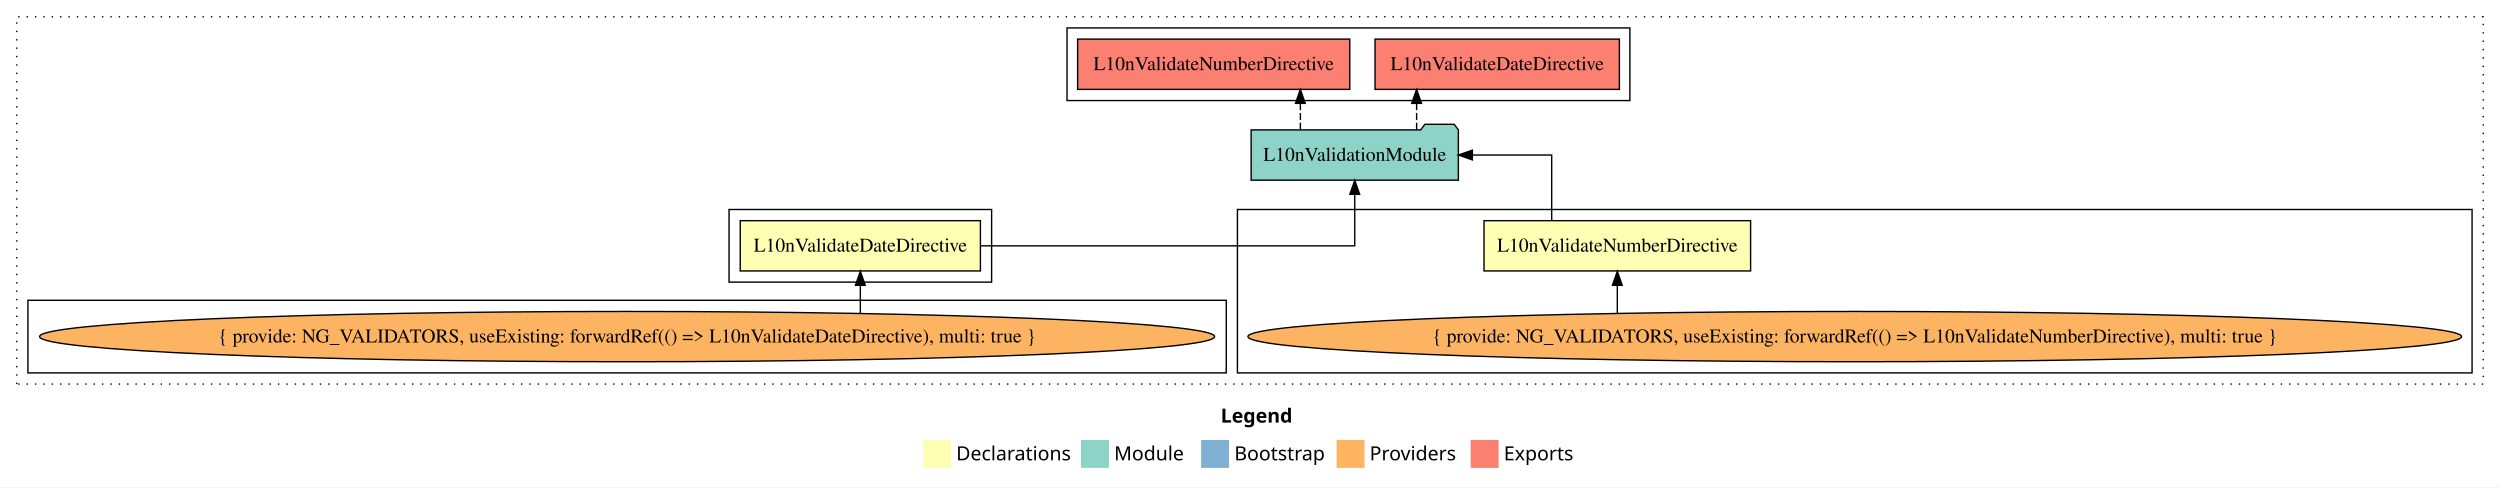
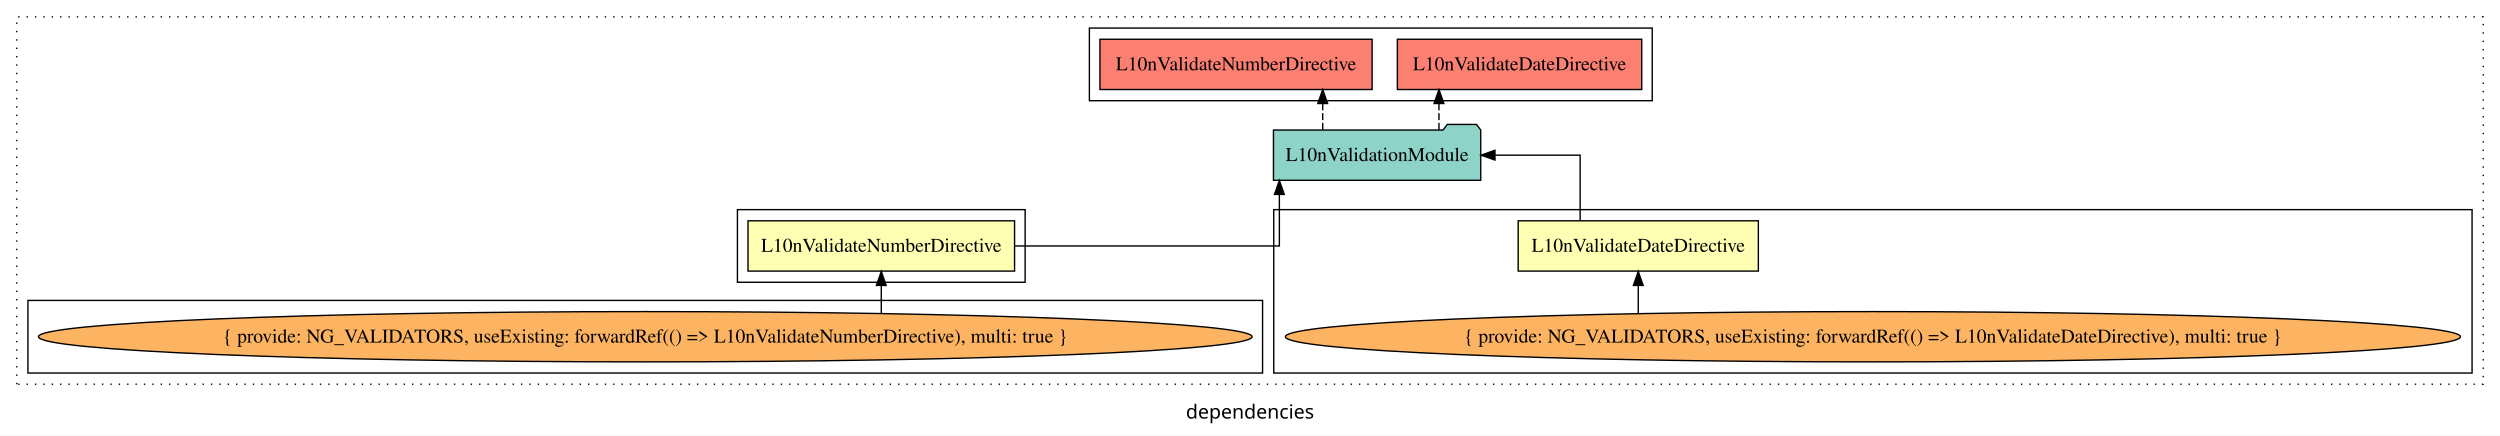
- <svg xmlns="http://www.w3.org/2000/svg" width="1790pt" height="349pt" viewBox="0.00 0.00 1790.00 349.00">
-   <g id="graph0" class="graph" transform="scale(1 1) rotate(0) translate(4 345)">
-     <polygon fill="white" stroke="transparent" points="-4,4 -4,-345 1786,-345 1786,4 -4,4" />
-     <text text-anchor="start" x="870.01" y="-42.4" font-family="sans-serif" font-weight="bold" font-size="14.00">Legend</text>
-     <polygon fill="#ffffb3" stroke="transparent" points="657,-10 657,-30 677,-30 677,-10 657,-10" />
-     <text text-anchor="start" x="680.63" y="-15.4" font-family="sans-serif" font-size="14.00">  Declarations</text>
-     <polygon fill="#8dd3c7" stroke="transparent" points="770,-10 770,-30 790,-30 790,-10 770,-10" />
-     <text text-anchor="start" x="793.73" y="-15.4" font-family="sans-serif" font-size="14.00">  Module</text>
-     <polygon fill="#80b1d3" stroke="transparent" points="856,-10 856,-30 876,-30 876,-10 856,-10" />
-     <text text-anchor="start" x="879.78" y="-15.4" font-family="sans-serif" font-size="14.00">  Bootstrap</text>
-     <polygon fill="#fdb462" stroke="transparent" points="953,-10 953,-30 973,-30 973,-10 953,-10" />
-     <text text-anchor="start" x="976.67" y="-15.4" font-family="sans-serif" font-size="14.00">  Providers</text>
-     <polygon fill="#fb8072" stroke="transparent" points="1049,-10 1049,-30 1069,-30 1069,-10 1049,-10" />
-     <text text-anchor="start" x="1072.73" y="-15.4" font-family="sans-serif" font-size="14.00">  Exports</text>
+ <svg xmlns="http://www.w3.org/2000/svg" width="1790pt" height="312pt" viewBox="0.00 0.00 1790.00 311.80">
+   <g id="graph0" class="graph" transform="scale(1 1) rotate(0) translate(4 307.8)">
+     <polygon fill="white" stroke="transparent" points="-4,4 -4,-307.8 1786,-307.8 1786,4 -4,4" />
+     <text text-anchor="middle" x="891" y="-8.2" font-family="sans-serif" font-size="14.00">dependencies</text>
    <g id="clust1" class="cluster">
-       <polygon fill="none" stroke="black" stroke-dasharray="1,5" points="8,-70 8,-333 1774,-333 1774,-70 8,-70" />
+       <polygon fill="none" stroke="black" stroke-dasharray="1,5" points="8,-32.8 8,-295.8 1774,-295.8 1774,-32.8 8,-32.8" />
+     </g>
+     <g id="clust3" class="cluster">
+       <polygon fill="none" stroke="black" points="908,-40.8 908,-157.8 1766,-157.8 1766,-40.8 908,-40.8" />
+     </g>
+     <g id="clust2" class="cluster">
+       <polygon fill="none" stroke="black" points="524,-105.8 524,-157.8 730,-157.8 730,-105.8 524,-105.8" />
    </g>
    <g id="clust4" class="cluster">
-       <polygon fill="none" stroke="black" points="882,-78 882,-195 1766,-195 1766,-78 882,-78" />
-     </g>
-     <g id="clust2" class="cluster">
-       <polygon fill="none" stroke="black" points="518,-143 518,-195 706,-195 706,-143 518,-143" />
+       <polygon fill="none" stroke="black" points="16,-40.8 16,-92.8 900,-92.8 900,-40.8 16,-40.8" />
    </g>
    <g id="clust6" class="cluster">
-       <polygon fill="none" stroke="black" points="760,-273 760,-325 1163,-325 1163,-273 760,-273" />
-     </g>
-     <g id="clust3" class="cluster">
-       <polygon fill="none" stroke="black" points="16,-78 16,-130 874,-130 874,-78 16,-78" />
+       <polygon fill="none" stroke="black" points="776,-235.8 776,-287.8 1179,-287.8 1179,-235.8 776,-235.8" />
    </g>
    <g id="node1" class="node">
-       <polygon fill="#ffffb3" stroke="black" points="697.98,-187 526.02,-187 526.02,-151 697.98,-151 697.98,-187" />
-       <text text-anchor="middle" x="612" y="-164.8" font-family="Times,serif" font-size="14.00">L10nValidateDateDirective</text>
+       <polygon fill="#ffffb3" stroke="black" points="1254.98,-149.8 1083.02,-149.8 1083.02,-113.8 1254.98,-113.8 1254.98,-149.8" />
+       <text text-anchor="middle" x="1169" y="-127.6" font-family="Times,serif" font-size="14.00">L10nValidateDateDirective</text>
    </g>
    <g id="node3" class="node">
-       <polygon fill="#8dd3c7" stroke="black" points="1040.2,-252 1037.2,-256 1016.2,-256 1013.2,-252 891.8,-252 891.8,-216 1040.2,-216 1040.2,-252" />
-       <text text-anchor="middle" x="966" y="-229.8" font-family="Times,serif" font-size="14.00">L10nValidationModule</text>
+       <polygon fill="#8dd3c7" stroke="black" points="1056.2,-214.8 1053.2,-218.8 1032.2,-218.8 1029.2,-214.8 907.8,-214.8 907.8,-178.8 1056.2,-178.8 1056.2,-214.8" />
+       <text text-anchor="middle" x="982" y="-192.6" font-family="Times,serif" font-size="14.00">L10nValidationModule</text>
    </g>
    <g id="edge1" class="edge">
-       <path fill="none" stroke="black" d="M698.15,-169C802.93,-169 966,-169 966,-169 966,-169 966,-205.89 966,-205.89" />
-       <polygon fill="black" stroke="black" points="962.5,-205.89 966,-215.89 969.5,-205.89 962.5,-205.89" />
+       <path fill="none" stroke="black" d="M1127.38,-149.91C1127.38,-169.14 1127.38,-196.8 1127.38,-196.8 1127.38,-196.8 1066.39,-196.8 1066.39,-196.8" />
+       <polygon fill="black" stroke="black" points="1066.39,-193.3 1056.39,-196.8 1066.39,-200.3 1066.39,-193.3" />
    </g>
    <g id="node2" class="node">
-       <polygon fill="#ffffb3" stroke="black" points="1249.43,-187 1058.57,-187 1058.57,-151 1249.43,-151 1249.43,-187" />
-       <text text-anchor="middle" x="1154" y="-164.8" font-family="Times,serif" font-size="14.00">L10nValidateNumberDirective</text>
+       <polygon fill="#ffffb3" stroke="black" points="722.43,-149.8 531.57,-149.8 531.57,-113.8 722.43,-113.8 722.43,-149.8" />
+       <text text-anchor="middle" x="627" y="-127.6" font-family="Times,serif" font-size="14.00">L10nValidateNumberDirective</text>
    </g>
    <g id="edge3" class="edge">
-       <path fill="none" stroke="black" d="M1107.01,-187.11C1107.01,-206.34 1107.01,-234 1107.01,-234 1107.01,-234 1050.22,-234 1050.22,-234" />
-       <polygon fill="black" stroke="black" points="1050.22,-230.5 1040.22,-234 1050.22,-237.5 1050.22,-230.5" />
+       <path fill="none" stroke="black" d="M722.71,-131.8C805.51,-131.8 912.03,-131.8 912.03,-131.8 912.03,-131.8 912.03,-168.69 912.03,-168.69" />
+       <polygon fill="black" stroke="black" points="908.53,-168.69 912.03,-178.69 915.53,-168.69 908.53,-168.69" />
    </g>
    <g id="node6" class="node">
-       <polygon fill="#fb8072" stroke="black" points="1155.48,-317 980.52,-317 980.52,-281 1155.48,-281 1155.48,-317" />
-       <text text-anchor="middle" x="1068" y="-294.8" font-family="Times,serif" font-size="14.00">L10nValidateDateDirective </text>
+       <polygon fill="#fb8072" stroke="black" points="1171.48,-279.8 996.52,-279.8 996.52,-243.8 1171.48,-243.8 1171.48,-279.8" />
+       <text text-anchor="middle" x="1084" y="-257.6" font-family="Times,serif" font-size="14.00">L10nValidateDateDirective </text>
    </g>
    <g id="edge5" class="edge">
-       <path fill="none" stroke="black" stroke-dasharray="5,2" d="M1010.3,-252.11C1010.3,-252.11 1010.3,-270.99 1010.3,-270.99" />
-       <polygon fill="black" stroke="black" points="1006.8,-270.99 1010.3,-280.99 1013.8,-270.99 1006.8,-270.99" />
+       <path fill="none" stroke="black" stroke-dasharray="5,2" d="M1026.3,-214.91C1026.3,-214.91 1026.3,-233.79 1026.3,-233.79" />
+       <polygon fill="black" stroke="black" points="1022.8,-233.79 1026.3,-243.79 1029.8,-233.79 1022.8,-233.79" />
    </g>
    <g id="node7" class="node">
-       <polygon fill="#fb8072" stroke="black" points="962.43,-317 767.57,-317 767.57,-281 962.43,-281 962.43,-317" />
-       <text text-anchor="middle" x="865" y="-294.8" font-family="Times,serif" font-size="14.00">L10nValidateNumberDirective </text>
+       <polygon fill="#fb8072" stroke="black" points="978.43,-279.8 783.57,-279.8 783.57,-243.8 978.43,-243.8 978.43,-279.8" />
+       <text text-anchor="middle" x="881" y="-257.6" font-family="Times,serif" font-size="14.00">L10nValidateNumberDirective </text>
    </g>
    <g id="edge6" class="edge">
-       <path fill="none" stroke="black" stroke-dasharray="5,2" d="M927.06,-252.11C927.06,-252.11 927.06,-270.99 927.06,-270.99" />
-       <polygon fill="black" stroke="black" points="923.56,-270.99 927.06,-280.99 930.56,-270.99 923.56,-270.99" />
+       <path fill="none" stroke="black" stroke-dasharray="5,2" d="M943.06,-214.91C943.06,-214.91 943.06,-233.79 943.06,-233.79" />
+       <polygon fill="black" stroke="black" points="939.56,-233.79 943.06,-243.79 946.56,-233.79 939.56,-233.79" />
    </g>
    <g id="node4" class="node">
-       <ellipse fill="#fdb462" stroke="black" cx="445" cy="-104" rx="420.66" ry="18" />
-       <text text-anchor="middle" x="445" y="-99.8" font-family="Times,serif" font-size="14.00">{ provide: NG_VALIDATORS, useExisting: forwardRef(() =&gt; L10nValidateDateDirective), multi: true }</text>
+       <ellipse fill="#fdb462" stroke="black" cx="1337" cy="-66.8" rx="420.66" ry="18" />
+       <text text-anchor="middle" x="1337" y="-62.6" font-family="Times,serif" font-size="14.00">{ provide: NG_VALIDATORS, useExisting: forwardRef(() =&gt; L10nValidateDateDirective), multi: true }</text>
    </g>
    <g id="edge2" class="edge">
-       <path fill="none" stroke="black" d="M612,-120.74C612,-120.74 612,-140.72 612,-140.72" />
-       <polygon fill="black" stroke="black" points="608.5,-140.72 612,-150.72 615.5,-140.72 608.5,-140.72" />
+       <path fill="none" stroke="black" d="M1169,-83.54C1169,-83.54 1169,-103.52 1169,-103.52" />
+       <polygon fill="black" stroke="black" points="1165.5,-103.52 1169,-113.52 1172.5,-103.52 1165.5,-103.52" />
    </g>
    <g id="node5" class="node">
-       <ellipse fill="#fdb462" stroke="black" cx="1324" cy="-104" rx="434.49" ry="18" />
-       <text text-anchor="middle" x="1324" y="-99.8" font-family="Times,serif" font-size="14.00">{ provide: NG_VALIDATORS, useExisting: forwardRef(() =&gt; L10nValidateNumberDirective), multi: true }</text>
+       <ellipse fill="#fdb462" stroke="black" cx="458" cy="-66.8" rx="434.49" ry="18" />
+       <text text-anchor="middle" x="458" y="-62.6" font-family="Times,serif" font-size="14.00">{ provide: NG_VALIDATORS, useExisting: forwardRef(() =&gt; L10nValidateNumberDirective), multi: true }</text>
    </g>
    <g id="edge4" class="edge">
-       <path fill="none" stroke="black" d="M1154,-120.74C1154,-120.74 1154,-140.72 1154,-140.72" />
-       <polygon fill="black" stroke="black" points="1150.5,-140.72 1154,-150.72 1157.5,-140.72 1150.5,-140.72" />
+       <path fill="none" stroke="black" d="M627,-83.54C627,-83.54 627,-103.52 627,-103.52" />
+       <polygon fill="black" stroke="black" points="623.5,-103.52 627,-113.52 630.5,-103.52 623.5,-103.52" />
    </g>
  </g>
</svg>
